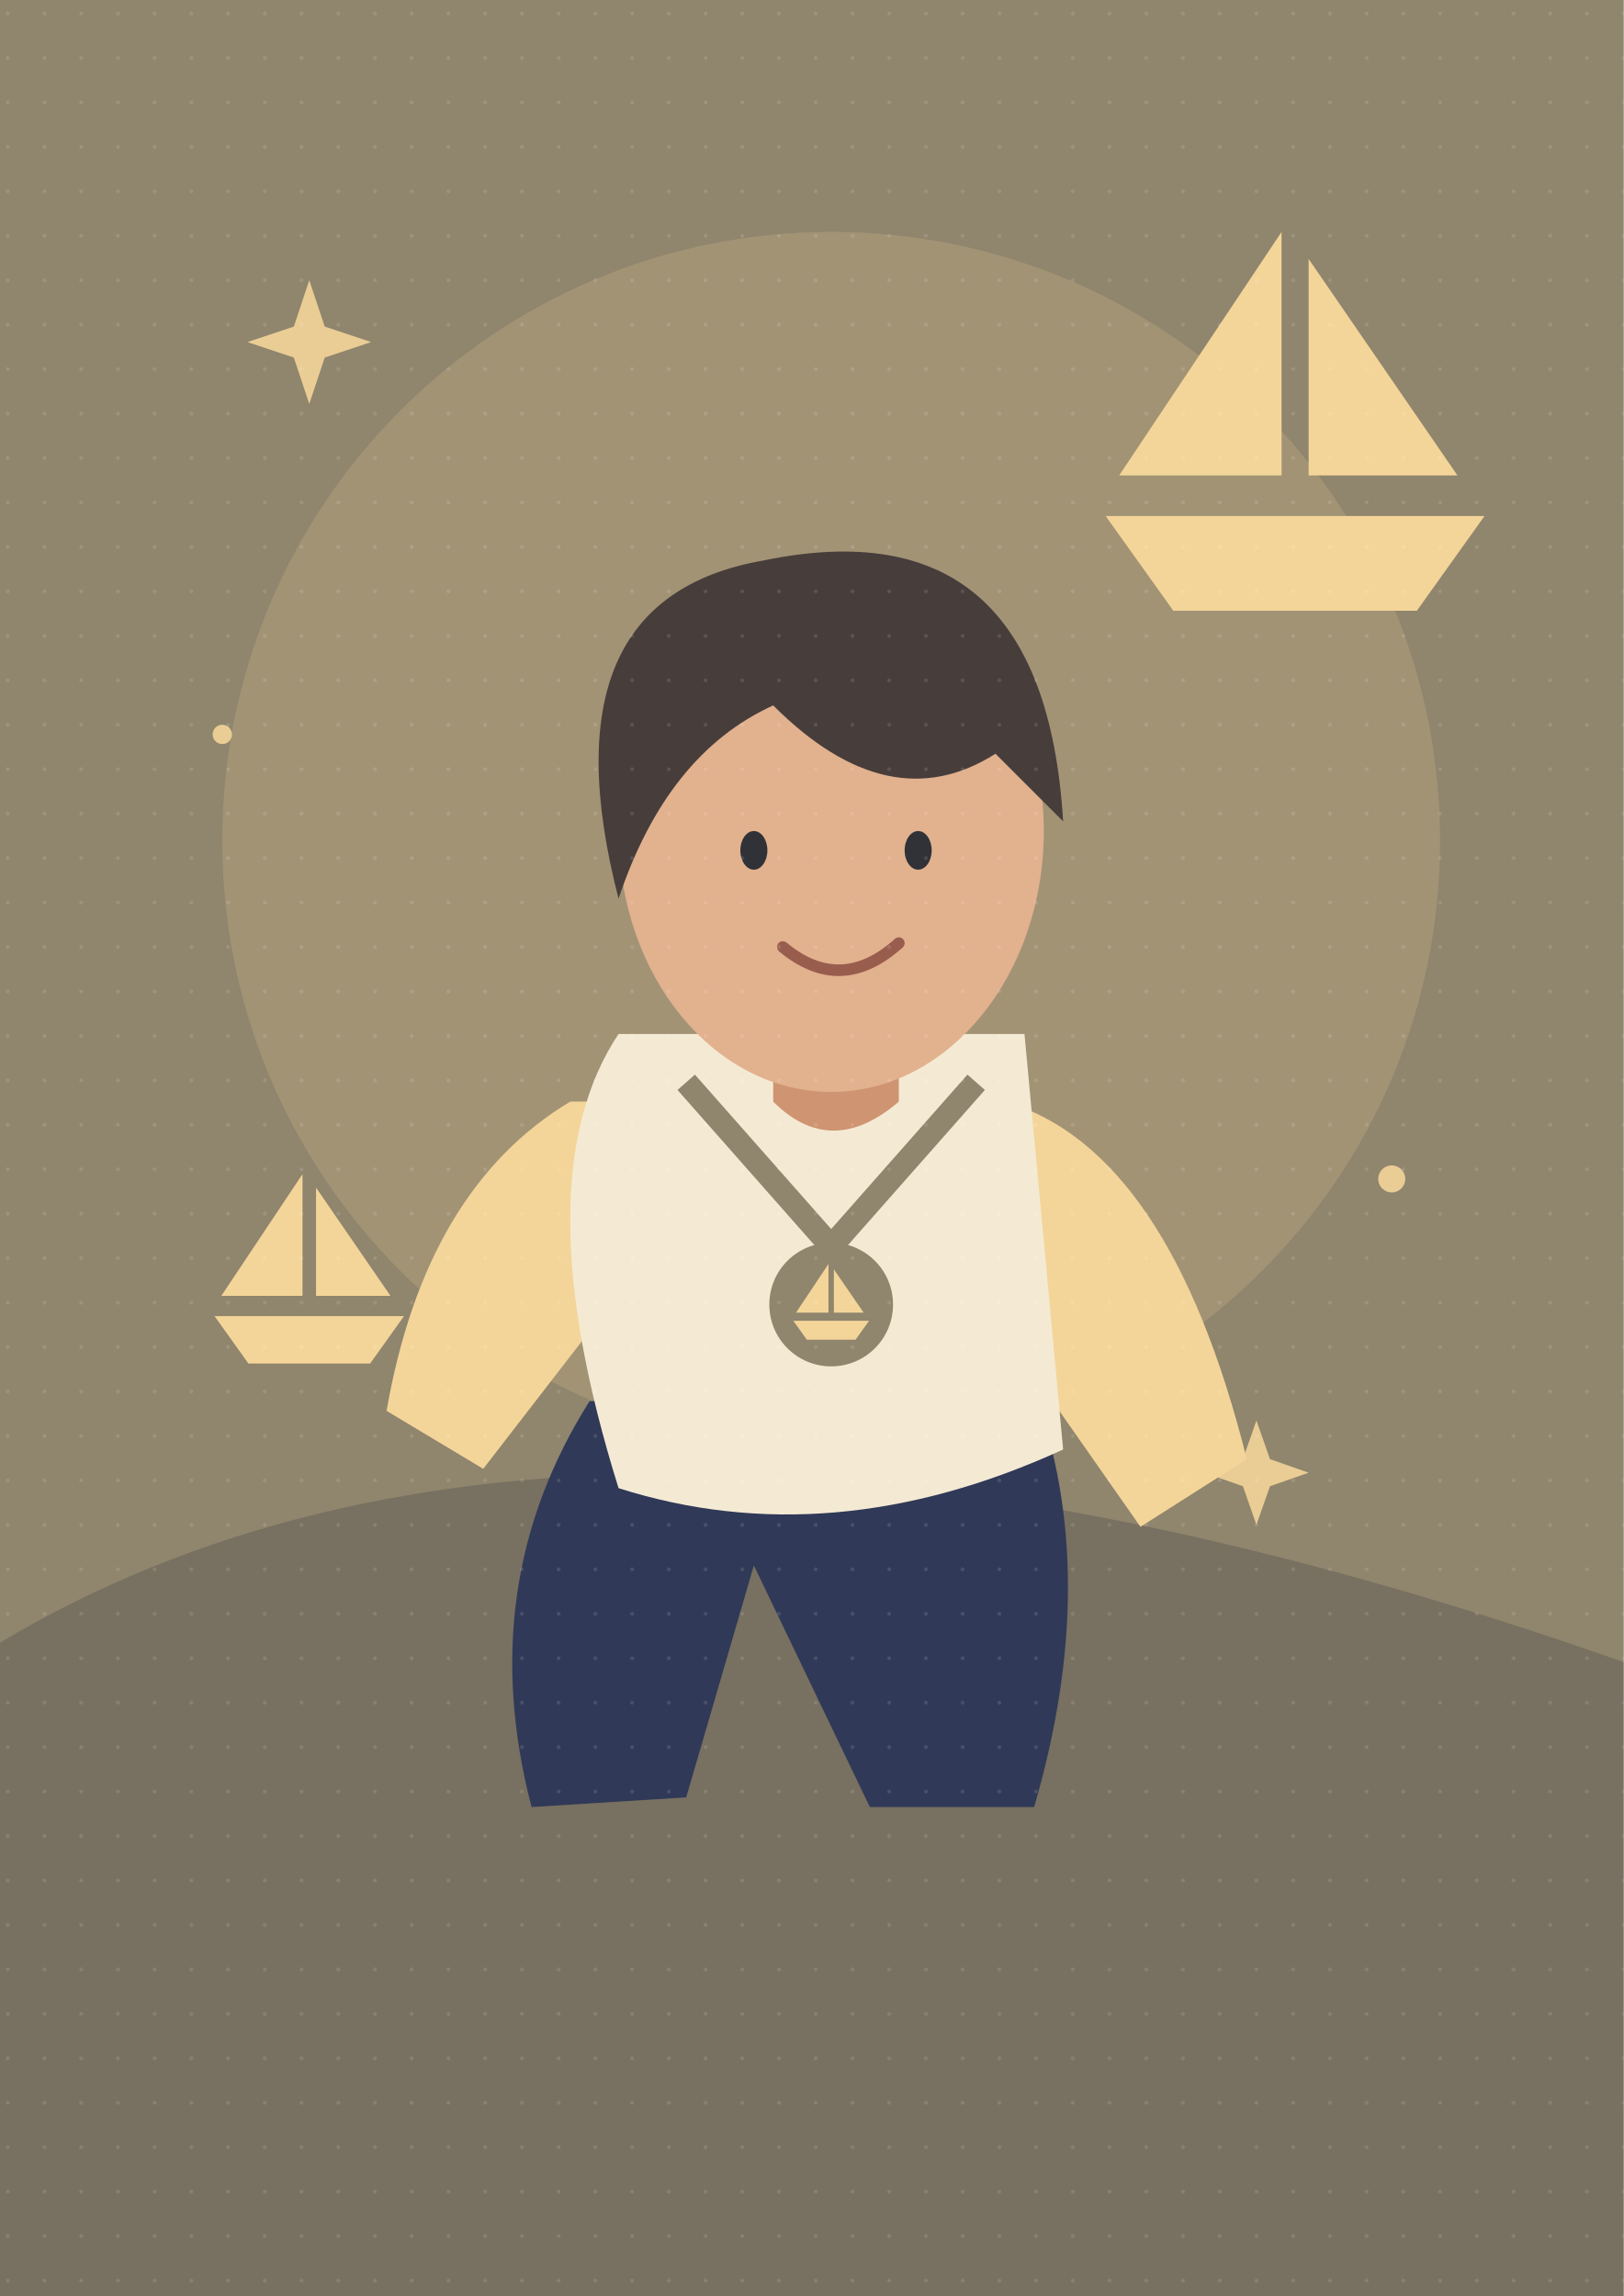
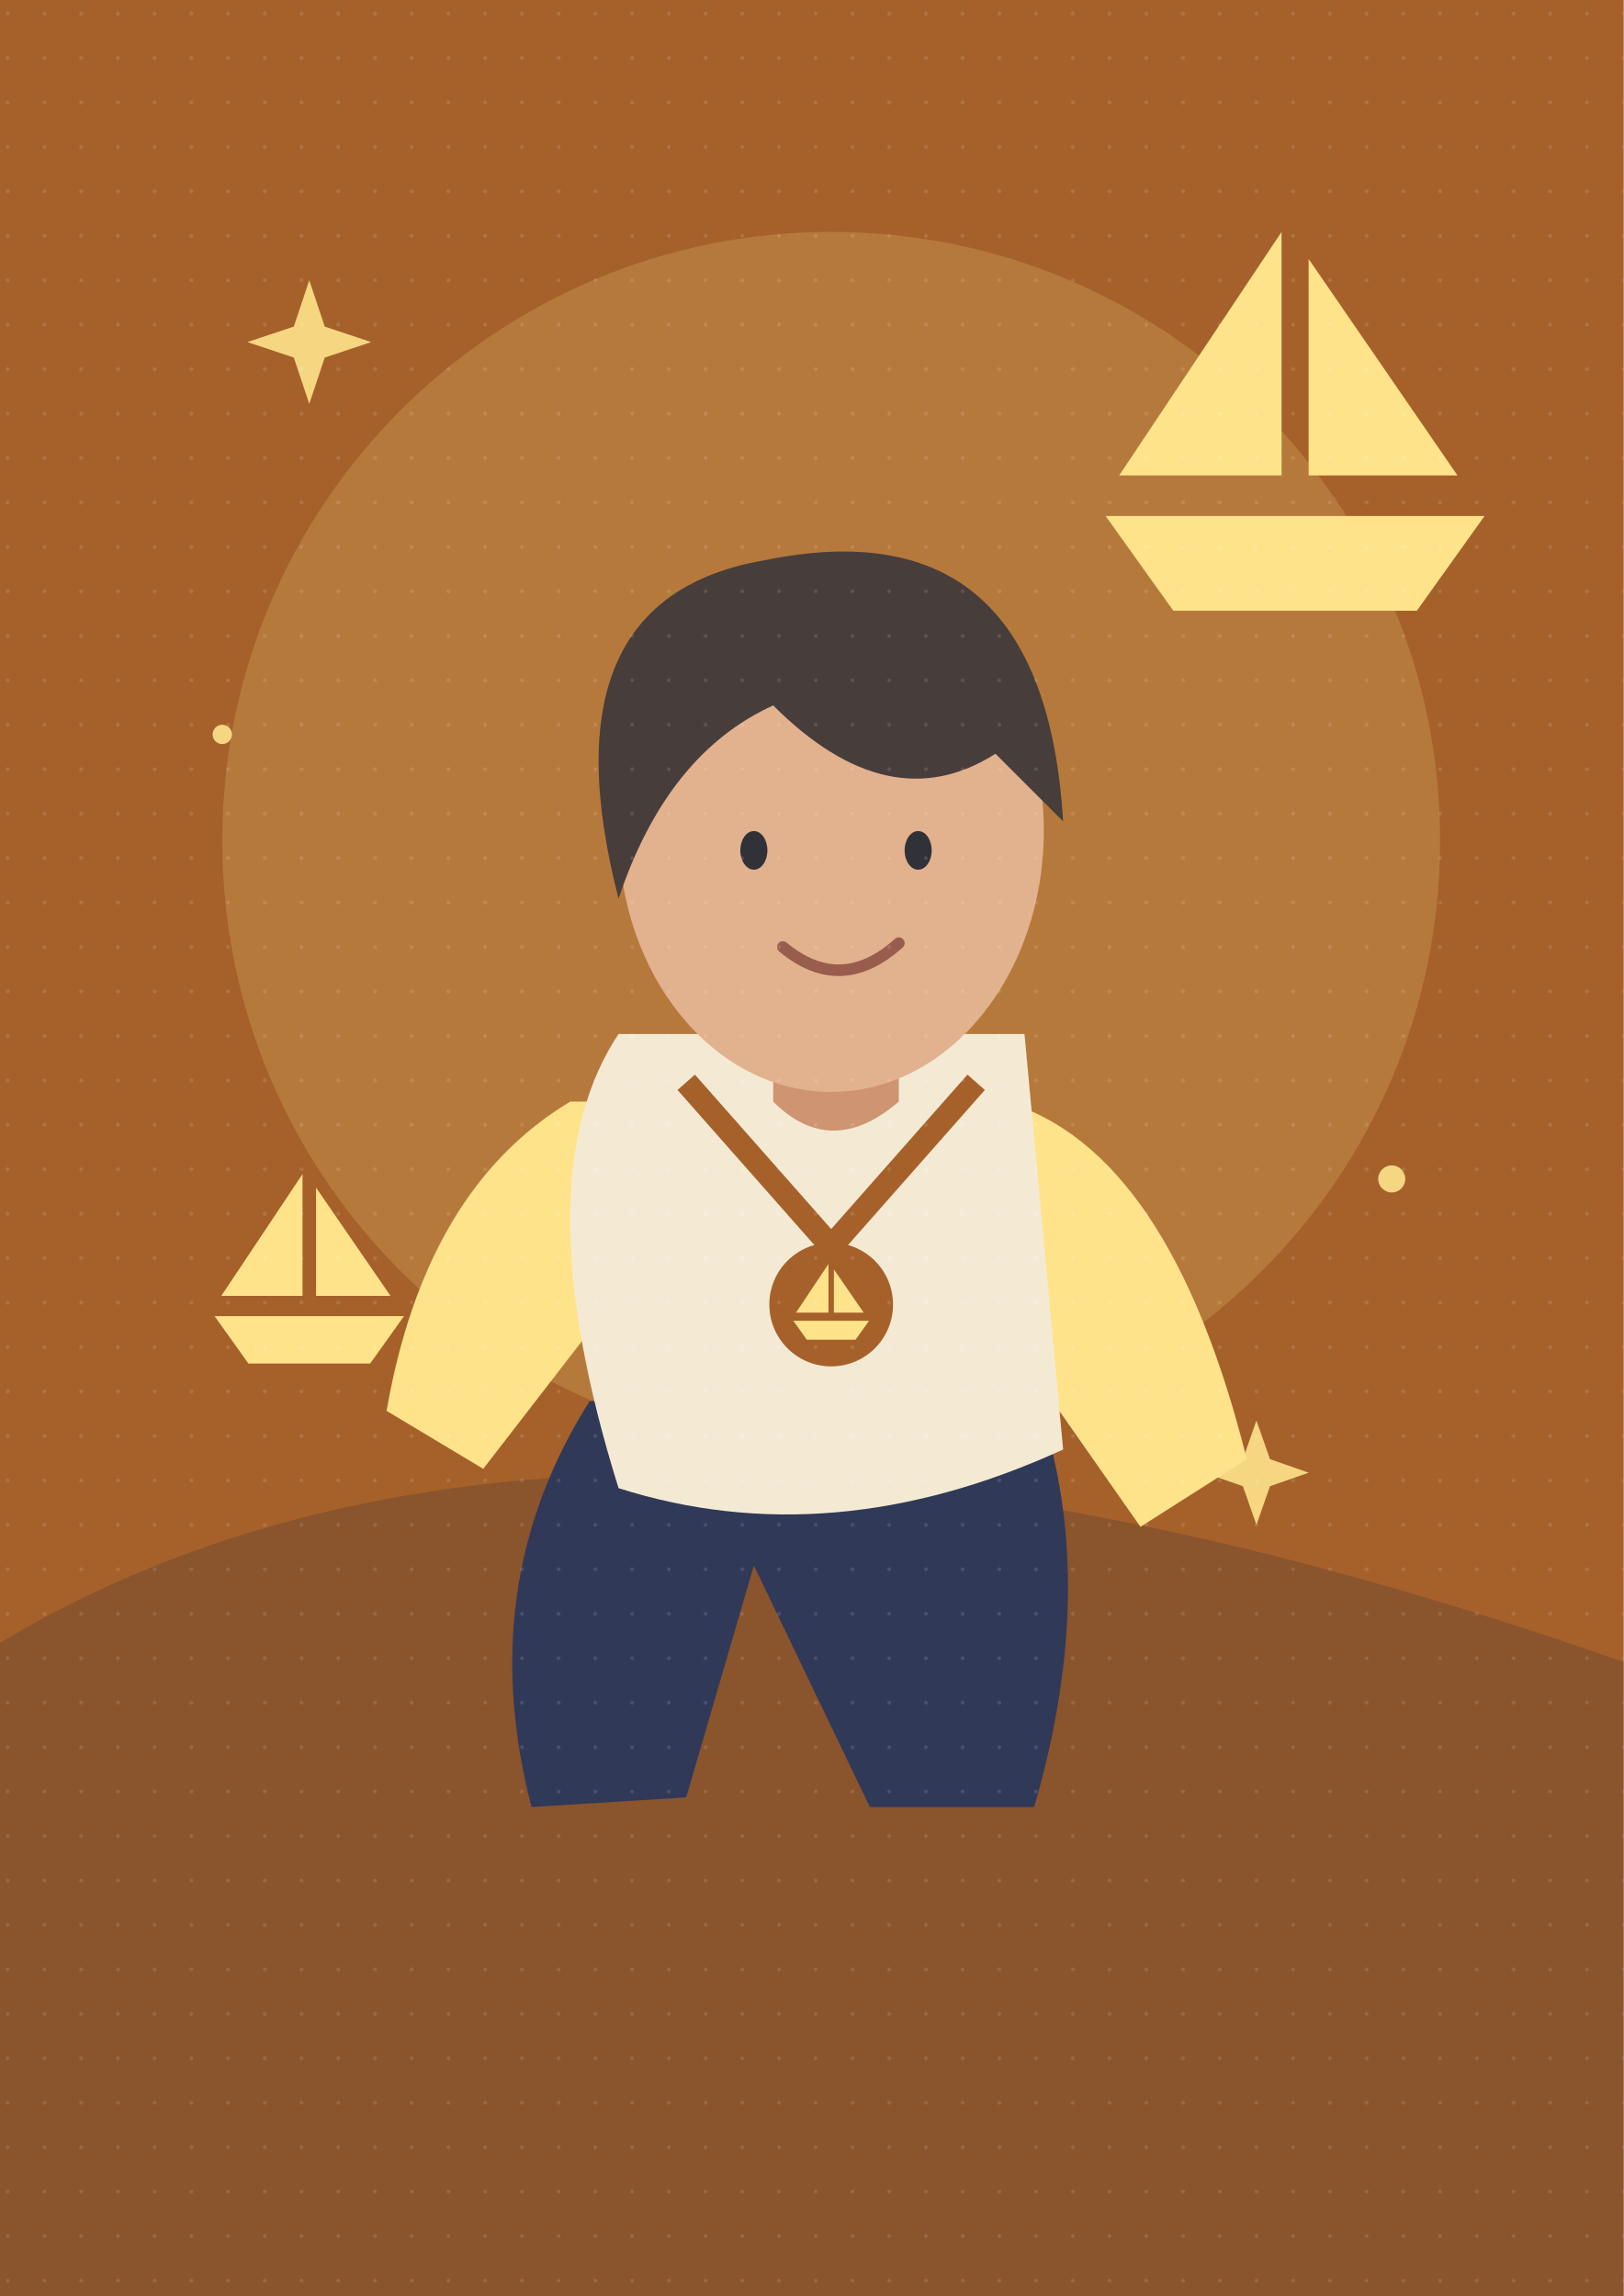
<svg xmlns="http://www.w3.org/2000/svg" width="840" height="1188" viewBox="0 0 840 1188">
  <defs>
    <pattern id="grain" width="19" height="23" patternUnits="userSpaceOnUse">
      <circle cx="4" cy="7" r="1" fill="#fff" opacity=".12" />
    </pattern>
  </defs>
-   <rect width="840" height="1188" fill="#90856D" />
-   <circle cx="430" cy="435" r="315" fill="#F4D599" opacity=".18" />
+   <rect width="840" height="1188" fill="#A6612B" />
+   <circle cx="430" cy="435" r="315" fill="#FFE38B" opacity=".18" />
  <path d="M0 850Q300 670 840 860V1188H0Z" fill="#252532" opacity=".22" />
-   <g color="#F4D599">
+   <g color="#FFE38B">
    <g transform="translate(670 225) scale(1.4)">
      <path d="M-70 30H70L45 65H-45ZM-5-75V15H-65ZM5-65V15H60Z" fill="currentColor" />
    </g>
    <g transform="translate(160 660) scale(.7)">
      <path d="M-70 30H70L45 65H-45ZM-5-75V15H-65ZM5-65V15H60Z" fill="currentColor" />
    </g>
  </g>
-   <g fill="#F4D599" opacity=".9">
+   <g fill="#FFE38B" opacity=".9">
    <path d="M160 145l8 24 24 8-24 8-8 24-8-24-24-8 24-8Z" />
    <circle cx="115" cy="380" r="5" />
    <circle cx="720" cy="610" r="7" />
    <path d="M650 735l7 20 20 7-20 7-7 20-7-20-20-7 20-7Z" />
  </g>
  <g transform="translate(430 580)">
    <path d="M-125 145Q-185 240-155 355L-75 350L-40 230L20 355L105 355Q140 235 105 140Z" fill="#303957" />
-     <path d="M-135-10Q-210 35-230 150L-180 180L-95 70L90 110L160 210L215 175Q175 15 90-10Z" fill="#F4D599" />
+     <path d="M-135-10Q-210 35-230 150L-180 180L-95 70L90 110L160 210L215 175Q175 15 90-10Z" fill="#FFE38B" />
    <path d="M-110-45Q-160 30-110 190Q0 225 120 170L100-45Z" fill="#F4EAD4" />
    <path d="M-30-60V-10Q0 20 35-10V-60" fill="#CF9471" />
    <ellipse cy="-150" rx="110" ry="135" fill="#E2B18E" />
    <path d="M-110-115Q-150-270-35-290Q110-320 120-155L85-190Q30-155-30-215Q-85-190-110-115" fill="#473D3B" />
    <ellipse cx="-40" cy="-140" rx="7" ry="10" fill="#303238" />
    <ellipse cx="45" cy="-140" rx="7" ry="10" fill="#303238" />
    <path d="M-25-90Q5-65 35-92" fill="none" stroke="#995D4E" stroke-width="6" stroke-linecap="round" />
-     <path d="M-75-20L0 65L75-20" fill="none" stroke="#90856D" stroke-width="12" />
-     <circle cy="95" r="32" fill="#90856D" />
-     <g color="#F4D599" transform="translate(0 95) scale(.28)">
+     <path d="M-75-20L0 65L75-20" fill="none" stroke="#A6612B" stroke-width="12" />
+     <circle cy="95" r="32" fill="#A6612B" />
+     <g color="#FFE38B" transform="translate(0 95) scale(.28)">
      <path d="M-70 30H70L45 65H-45ZM-5-75V15H-65ZM5-65V15H60Z" fill="currentColor" />
    </g>
  </g>
  <rect width="840" height="1188" fill="url(#grain)" />
</svg>
